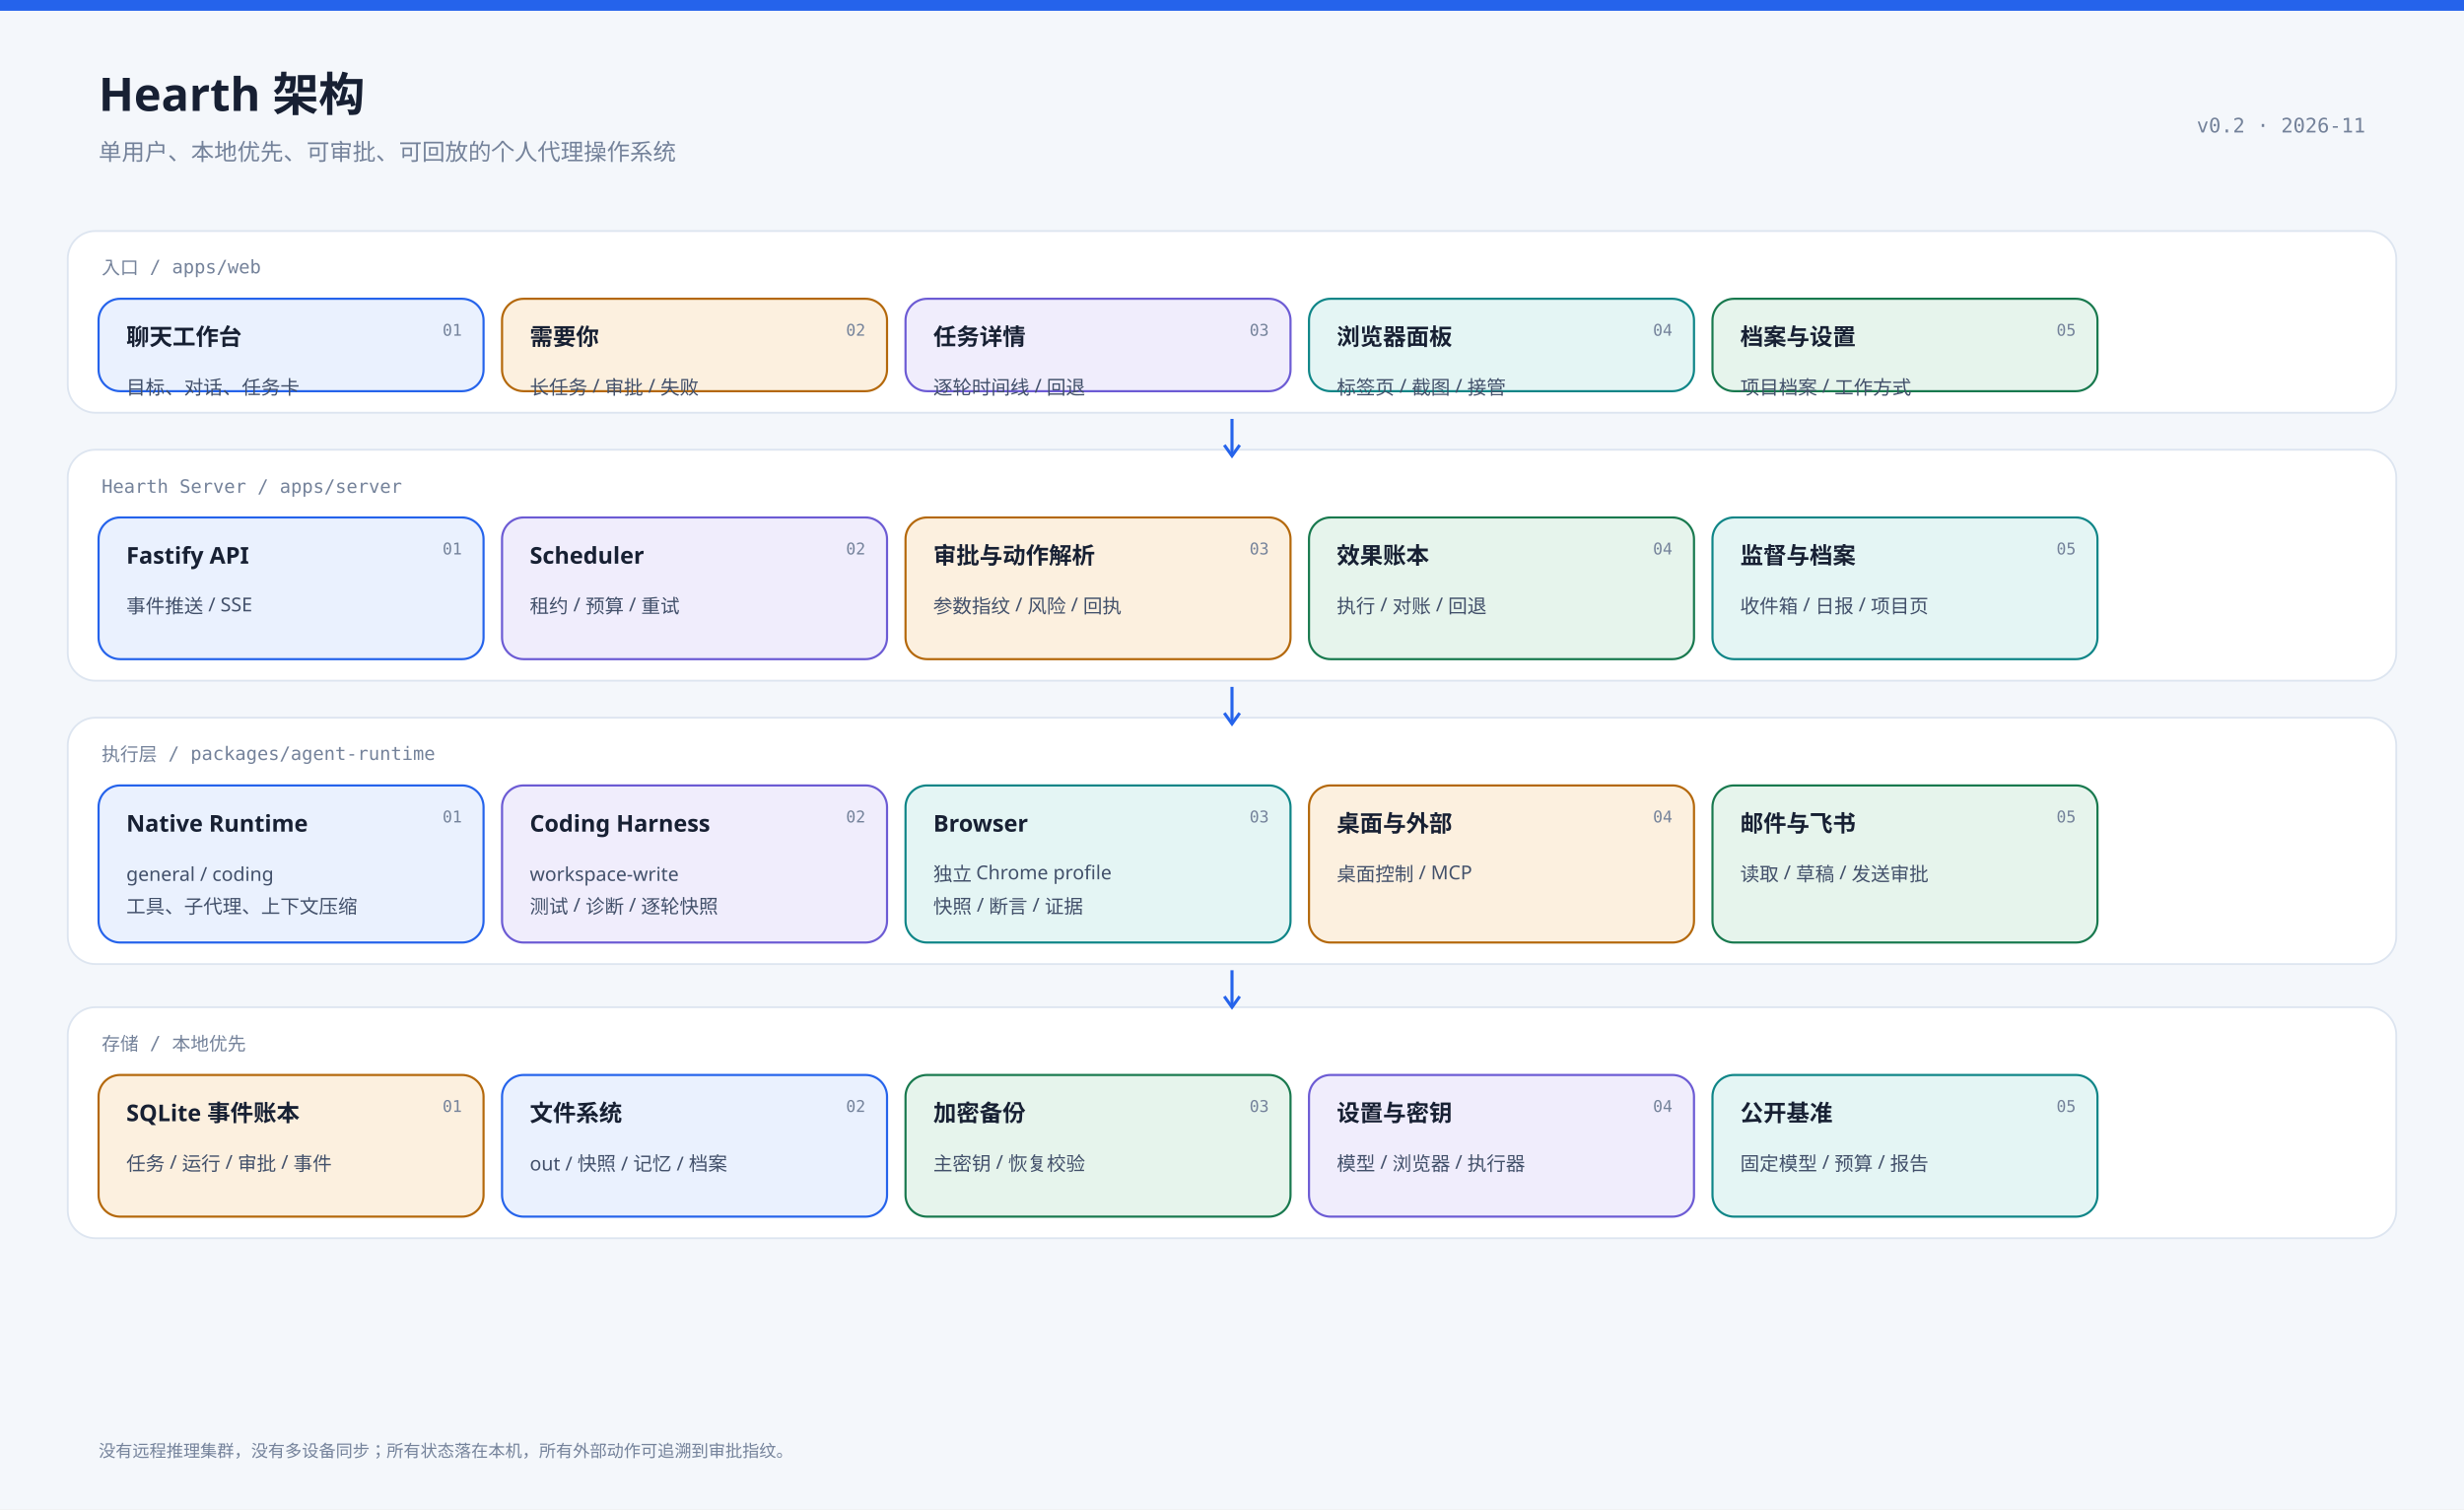
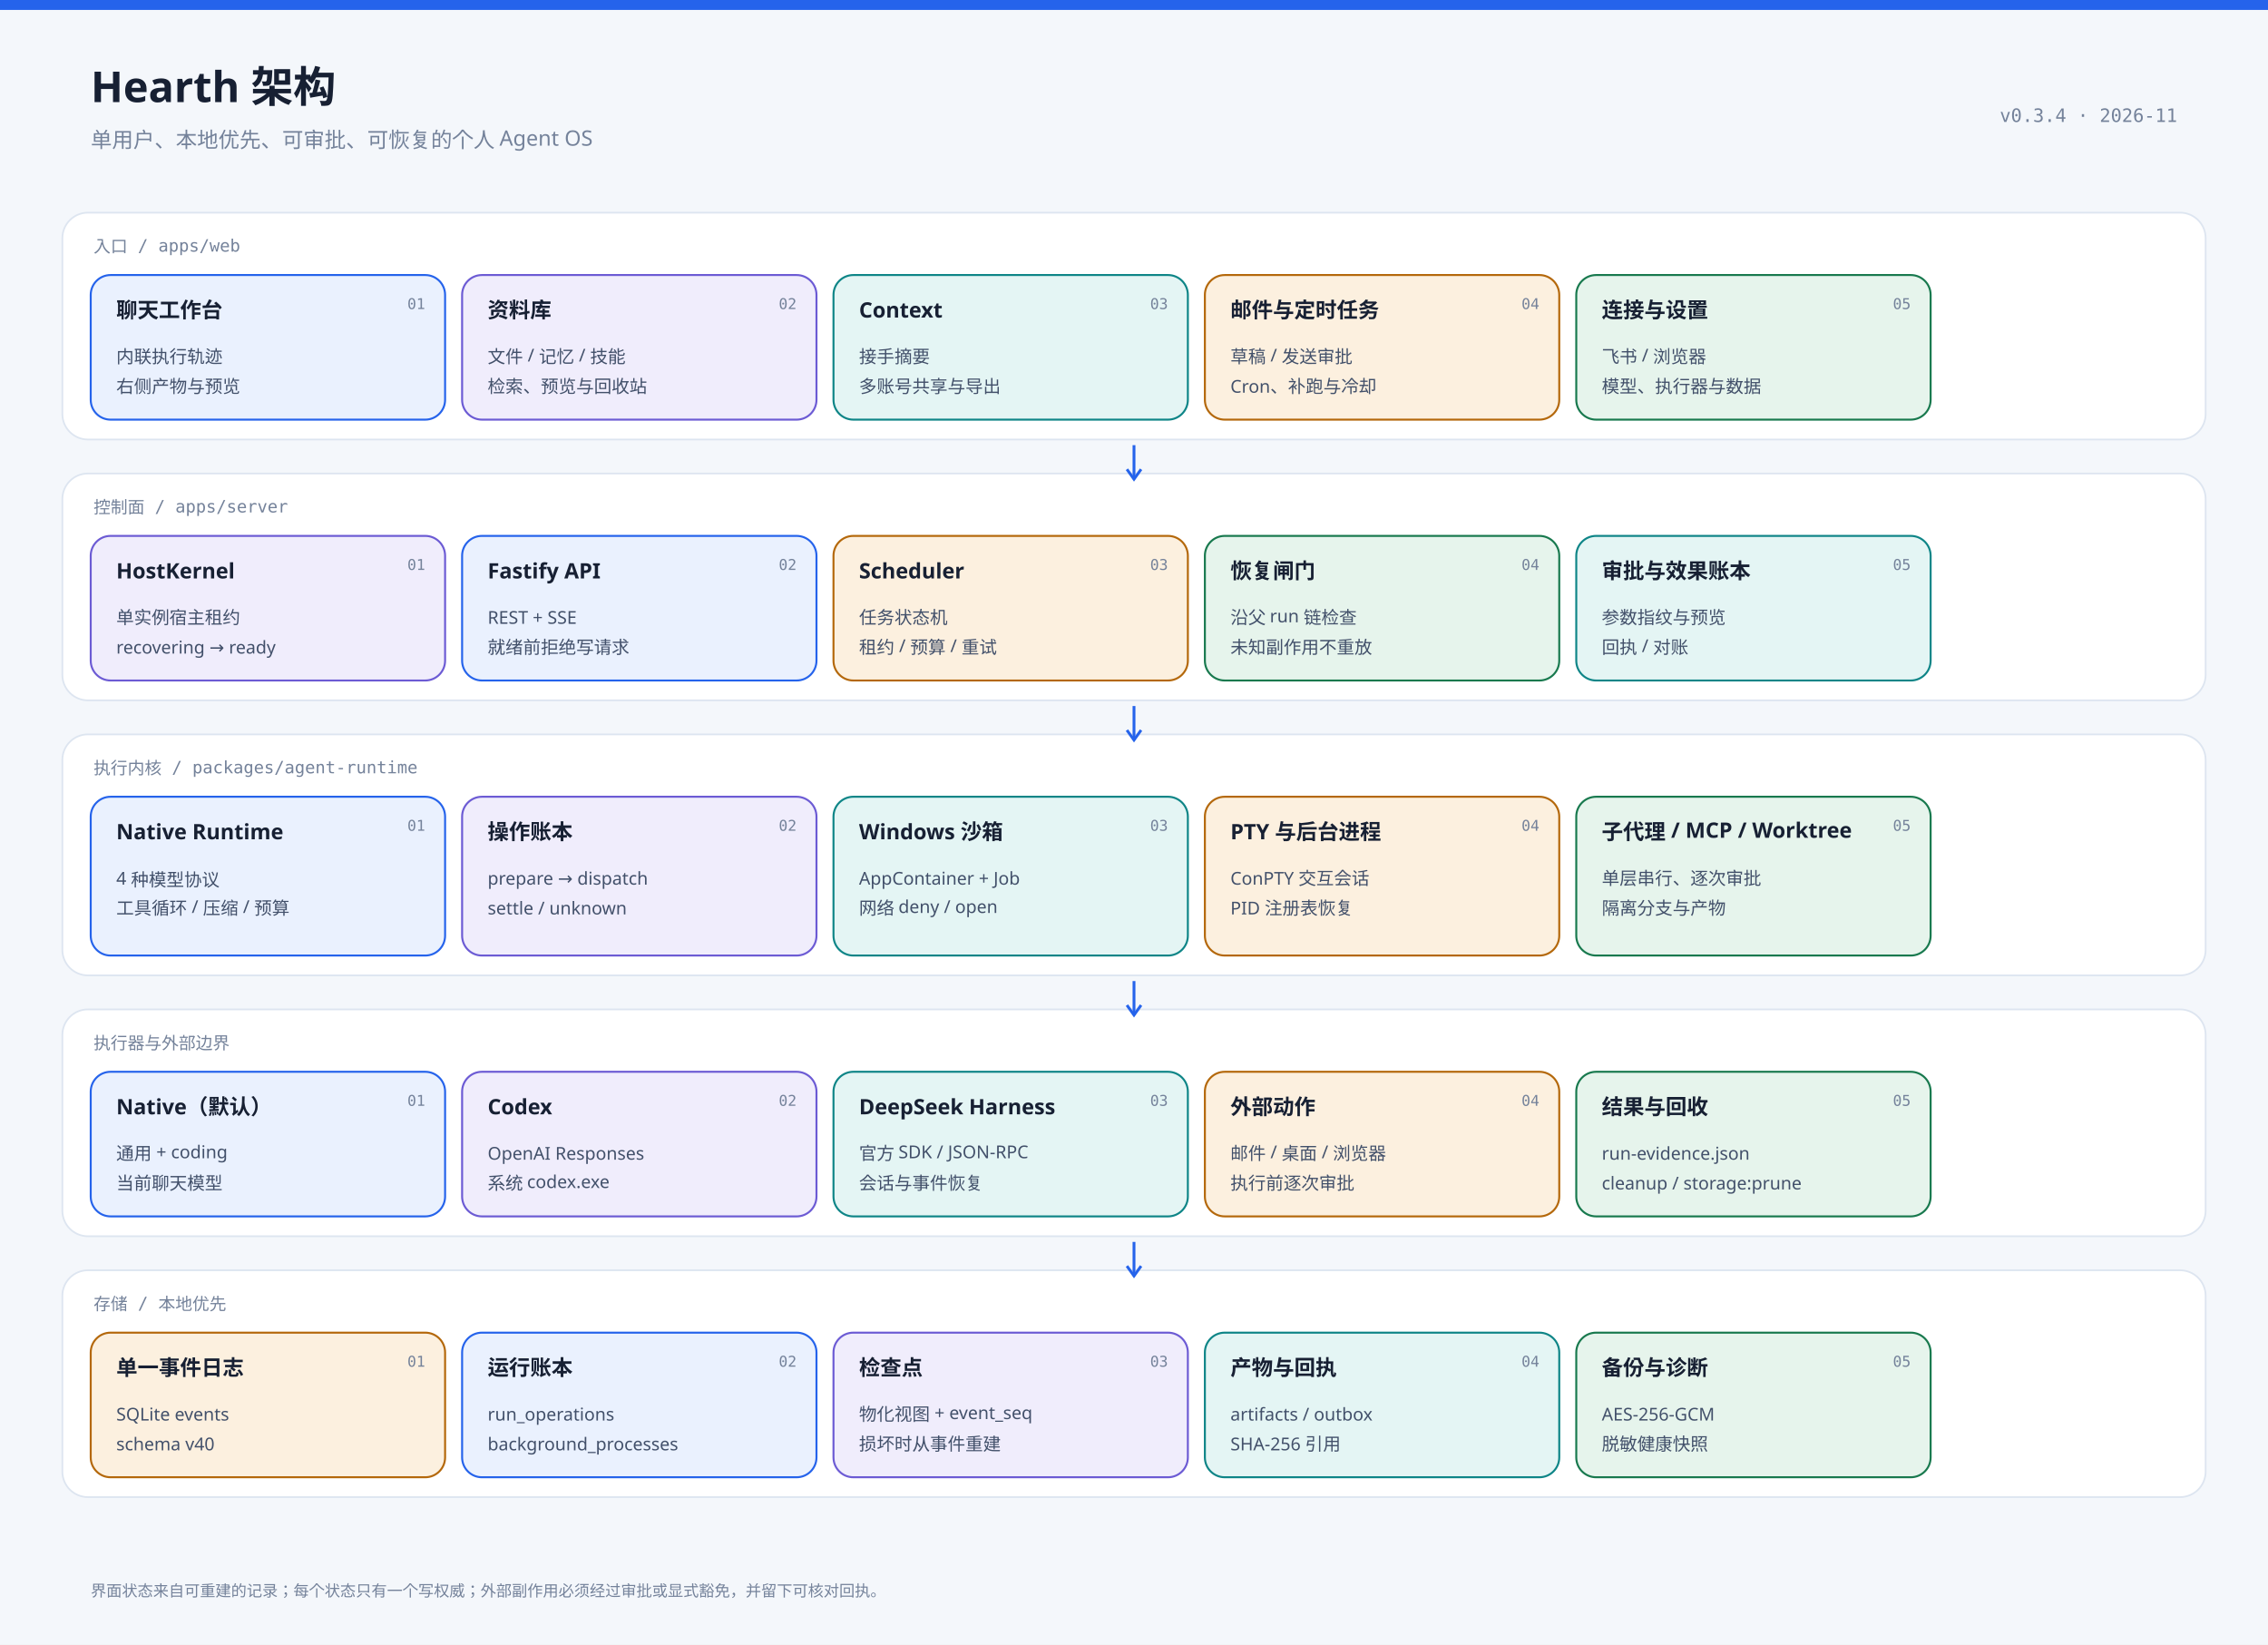
- <svg xmlns="http://www.w3.org/2000/svg" width="1600" height="980" viewBox="0 0 1600 980" font-family="'Microsoft YaHei UI','Microsoft YaHei','PingFang SC','Noto Sans SC','Segoe UI',sans-serif">
-   <rect width="1600" height="980" fill="#F4F7FB" />
+ <svg xmlns="http://www.w3.org/2000/svg" width="1600" height="1160" viewBox="0 0 1600 1160" font-family="'Microsoft YaHei UI','Microsoft YaHei','PingFang SC','Noto Sans SC','Segoe UI',sans-serif">
+   <rect width="1600" height="1160" fill="#F4F7FB" />
  <rect x="0" y="0" width="1600" height="7" fill="#2563EB" />
  <text x="64" y="72" font-size="30" font-weight="700" fill="#172033">Hearth 架构</text>
-   <text x="64" y="104" font-size="15" fill="#74829A">单用户、本地优先、可审批、可回放的个人代理操作系统</text>
-   <rect x="44" y="150" width="1512" height="118" rx="18" fill="#FFFFFF" stroke="#DDE5F0" stroke-width="1.2" />
+   <text x="64" y="104" font-size="15" fill="#74829A">单用户、本地优先、可审批、可恢复的个人 Agent OS</text>
+   <rect x="44" y="150" width="1512" height="160" rx="18" fill="#FFFFFF" stroke="#DDE5F0" stroke-width="1.2" />
  <text x="66" y="178" font-size="12" font-family="'Cascadia Mono','Consolas','SFMono-Regular',monospace" fill="#74829A">入口 / apps/web</text>
-   <rect x="64" y="194" width="250" height="60" rx="14" fill="#EAF1FE" stroke="#2563EB" stroke-width="1.4" />
+   <rect x="64" y="194" width="250" height="102" rx="14" fill="#EAF1FE" stroke="#2563EB" stroke-width="1.4" />
  <text x="82" y="224" font-size="15" font-weight="700" fill="#172033">聊天工作台</text>
  <text x="300" y="218" font-size="10.5" font-family="'Cascadia Mono','Consolas','SFMono-Regular',monospace" fill="#74829A" text-anchor="end">01</text>
-   <text x="82" y="256" font-size="12.5" fill="#42506A">目标、对话、任务卡</text>
-   <rect x="326" y="194" width="250" height="60" rx="14" fill="#FCF0DF" stroke="#B4680B" stroke-width="1.4" />
-   <text x="344" y="224" font-size="15" font-weight="700" fill="#172033">需要你</text>
+   <text x="82" y="256" font-size="12.5" fill="#42506A">内联执行轨迹</text>
+   <text x="82" y="277" font-size="12.5" fill="#42506A">右侧产物与预览</text>
+   <rect x="326" y="194" width="250" height="102" rx="14" fill="#F0EDFC" stroke="#6C5BD4" stroke-width="1.4" />
+   <text x="344" y="224" font-size="15" font-weight="700" fill="#172033">资料库</text>
  <text x="562" y="218" font-size="10.5" font-family="'Cascadia Mono','Consolas','SFMono-Regular',monospace" fill="#74829A" text-anchor="end">02</text>
-   <text x="344" y="256" font-size="12.5" fill="#42506A">长任务 / 审批 / 失败</text>
-   <rect x="588" y="194" width="250" height="60" rx="14" fill="#F0EDFC" stroke="#6C5BD4" stroke-width="1.4" />
-   <text x="606" y="224" font-size="15" font-weight="700" fill="#172033">任务详情</text>
+   <text x="344" y="256" font-size="12.5" fill="#42506A">文件 / 记忆 / 技能</text>
+   <text x="344" y="277" font-size="12.5" fill="#42506A">检索、预览与回收站</text>
+   <rect x="588" y="194" width="250" height="102" rx="14" fill="#E4F5F4" stroke="#0E8587" stroke-width="1.4" />
+   <text x="606" y="224" font-size="15" font-weight="700" fill="#172033">Context</text>
  <text x="824" y="218" font-size="10.5" font-family="'Cascadia Mono','Consolas','SFMono-Regular',monospace" fill="#74829A" text-anchor="end">03</text>
-   <text x="606" y="256" font-size="12.5" fill="#42506A">逐轮时间线 / 回退</text>
-   <rect x="850" y="194" width="250" height="60" rx="14" fill="#E4F5F4" stroke="#0E8587" stroke-width="1.4" />
-   <text x="868" y="224" font-size="15" font-weight="700" fill="#172033">浏览器面板</text>
+   <text x="606" y="256" font-size="12.5" fill="#42506A">接手摘要</text>
+   <text x="606" y="277" font-size="12.5" fill="#42506A">多账号共享与导出</text>
+   <rect x="850" y="194" width="250" height="102" rx="14" fill="#FCF0DF" stroke="#B4680B" stroke-width="1.4" />
+   <text x="868" y="224" font-size="15" font-weight="700" fill="#172033">邮件与定时任务</text>
  <text x="1086" y="218" font-size="10.5" font-family="'Cascadia Mono','Consolas','SFMono-Regular',monospace" fill="#74829A" text-anchor="end">04</text>
-   <text x="868" y="256" font-size="12.5" fill="#42506A">标签页 / 截图 / 接管</text>
-   <rect x="1112" y="194" width="250" height="60" rx="14" fill="#E6F4EC" stroke="#18794E" stroke-width="1.4" />
-   <text x="1130" y="224" font-size="15" font-weight="700" fill="#172033">档案与设置</text>
+   <text x="868" y="256" font-size="12.5" fill="#42506A">草稿 / 发送审批</text>
+   <text x="868" y="277" font-size="12.5" fill="#42506A">Cron、补跑与冷却</text>
+   <rect x="1112" y="194" width="250" height="102" rx="14" fill="#E6F4EC" stroke="#18794E" stroke-width="1.4" />
+   <text x="1130" y="224" font-size="15" font-weight="700" fill="#172033">连接与设置</text>
  <text x="1348" y="218" font-size="10.5" font-family="'Cascadia Mono','Consolas','SFMono-Regular',monospace" fill="#74829A" text-anchor="end">05</text>
-   <text x="1130" y="256" font-size="12.5" fill="#42506A">项目档案 / 工作方式</text>
-   <rect x="44" y="292" width="1512" height="150" rx="18" fill="#FFFFFF" stroke="#DDE5F0" stroke-width="1.2" />
-   <text x="66" y="320" font-size="12" font-family="'Cascadia Mono','Consolas','SFMono-Regular',monospace" fill="#74829A">Hearth Server / apps/server</text>
-   <rect x="64" y="336" width="250" height="92" rx="14" fill="#EAF1FE" stroke="#2563EB" stroke-width="1.4" />
-   <text x="82" y="366" font-size="15" font-weight="700" fill="#172033">Fastify API</text>
-   <text x="300" y="360" font-size="10.5" font-family="'Cascadia Mono','Consolas','SFMono-Regular',monospace" fill="#74829A" text-anchor="end">01</text>
-   <text x="82" y="398" font-size="12.5" fill="#42506A">事件推送 / SSE</text>
-   <rect x="326" y="336" width="250" height="92" rx="14" fill="#F0EDFC" stroke="#6C5BD4" stroke-width="1.4" />
-   <text x="344" y="366" font-size="15" font-weight="700" fill="#172033">Scheduler</text>
-   <text x="562" y="360" font-size="10.5" font-family="'Cascadia Mono','Consolas','SFMono-Regular',monospace" fill="#74829A" text-anchor="end">02</text>
-   <text x="344" y="398" font-size="12.5" fill="#42506A">租约 / 预算 / 重试</text>
-   <rect x="588" y="336" width="250" height="92" rx="14" fill="#FCF0DF" stroke="#B4680B" stroke-width="1.4" />
-   <text x="606" y="366" font-size="15" font-weight="700" fill="#172033">审批与动作解析</text>
-   <text x="824" y="360" font-size="10.5" font-family="'Cascadia Mono','Consolas','SFMono-Regular',monospace" fill="#74829A" text-anchor="end">03</text>
-   <text x="606" y="398" font-size="12.5" fill="#42506A">参数指纹 / 风险 / 回执</text>
-   <rect x="850" y="336" width="250" height="92" rx="14" fill="#E6F4EC" stroke="#18794E" stroke-width="1.4" />
-   <text x="868" y="366" font-size="15" font-weight="700" fill="#172033">效果账本</text>
-   <text x="1086" y="360" font-size="10.5" font-family="'Cascadia Mono','Consolas','SFMono-Regular',monospace" fill="#74829A" text-anchor="end">04</text>
-   <text x="868" y="398" font-size="12.5" fill="#42506A">执行 / 对账 / 回退</text>
-   <rect x="1112" y="336" width="250" height="92" rx="14" fill="#E4F5F4" stroke="#0E8587" stroke-width="1.4" />
-   <text x="1130" y="366" font-size="15" font-weight="700" fill="#172033">监督与档案</text>
-   <text x="1348" y="360" font-size="10.5" font-family="'Cascadia Mono','Consolas','SFMono-Regular',monospace" fill="#74829A" text-anchor="end">05</text>
-   <text x="1130" y="398" font-size="12.5" fill="#42506A">收件箱 / 日报 / 项目页</text>
-   <rect x="44" y="466" width="1512" height="160" rx="18" fill="#FFFFFF" stroke="#DDE5F0" stroke-width="1.2" />
-   <text x="66" y="494" font-size="12" font-family="'Cascadia Mono','Consolas','SFMono-Regular',monospace" fill="#74829A">执行层 / packages/agent-runtime</text>
-   <rect x="64" y="510" width="250" height="102" rx="14" fill="#EAF1FE" stroke="#2563EB" stroke-width="1.4" />
-   <text x="82" y="540" font-size="15" font-weight="700" fill="#172033">Native Runtime</text>
-   <text x="300" y="534" font-size="10.5" font-family="'Cascadia Mono','Consolas','SFMono-Regular',monospace" fill="#74829A" text-anchor="end">01</text>
-   <text x="82" y="572" font-size="12.5" fill="#42506A">general / coding</text>
-   <text x="82" y="593" font-size="12.5" fill="#42506A">工具、子代理、上下文压缩</text>
-   <rect x="326" y="510" width="250" height="102" rx="14" fill="#F0EDFC" stroke="#6C5BD4" stroke-width="1.4" />
-   <text x="344" y="540" font-size="15" font-weight="700" fill="#172033">Coding Harness</text>
-   <text x="562" y="534" font-size="10.5" font-family="'Cascadia Mono','Consolas','SFMono-Regular',monospace" fill="#74829A" text-anchor="end">02</text>
-   <text x="344" y="572" font-size="12.5" fill="#42506A">workspace-write</text>
-   <text x="344" y="593" font-size="12.5" fill="#42506A">测试 / 诊断 / 逐轮快照</text>
-   <rect x="588" y="510" width="250" height="102" rx="14" fill="#E4F5F4" stroke="#0E8587" stroke-width="1.4" />
-   <text x="606" y="540" font-size="15" font-weight="700" fill="#172033">Browser</text>
-   <text x="824" y="534" font-size="10.5" font-family="'Cascadia Mono','Consolas','SFMono-Regular',monospace" fill="#74829A" text-anchor="end">03</text>
-   <text x="606" y="572" font-size="12.5" fill="#42506A">独立 Chrome profile</text>
-   <text x="606" y="593" font-size="12.5" fill="#42506A">快照 / 断言 / 证据</text>
-   <rect x="850" y="510" width="250" height="102" rx="14" fill="#FCF0DF" stroke="#B4680B" stroke-width="1.4" />
-   <text x="868" y="540" font-size="15" font-weight="700" fill="#172033">桌面与外部</text>
-   <text x="1086" y="534" font-size="10.5" font-family="'Cascadia Mono','Consolas','SFMono-Regular',monospace" fill="#74829A" text-anchor="end">04</text>
-   <text x="868" y="572" font-size="12.5" fill="#42506A">桌面控制 / MCP</text>
-   <rect x="1112" y="510" width="250" height="102" rx="14" fill="#E6F4EC" stroke="#18794E" stroke-width="1.4" />
-   <text x="1130" y="540" font-size="15" font-weight="700" fill="#172033">邮件与飞书</text>
-   <text x="1348" y="534" font-size="10.5" font-family="'Cascadia Mono','Consolas','SFMono-Regular',monospace" fill="#74829A" text-anchor="end">05</text>
-   <text x="1130" y="572" font-size="12.5" fill="#42506A">读取 / 草稿 / 发送审批</text>
-   <rect x="44" y="654" width="1512" height="150" rx="18" fill="#FFFFFF" stroke="#DDE5F0" stroke-width="1.2" />
-   <text x="66" y="682" font-size="12" font-family="'Cascadia Mono','Consolas','SFMono-Regular',monospace" fill="#74829A">存储 / 本地优先</text>
-   <rect x="64" y="698" width="250" height="92" rx="14" fill="#FCF0DF" stroke="#B4680B" stroke-width="1.4" />
-   <text x="82" y="728" font-size="15" font-weight="700" fill="#172033">SQLite 事件账本</text>
-   <text x="300" y="722" font-size="10.5" font-family="'Cascadia Mono','Consolas','SFMono-Regular',monospace" fill="#74829A" text-anchor="end">01</text>
-   <text x="82" y="760" font-size="12.5" fill="#42506A">任务 / 运行 / 审批 / 事件</text>
-   <rect x="326" y="698" width="250" height="92" rx="14" fill="#EAF1FE" stroke="#2563EB" stroke-width="1.4" />
-   <text x="344" y="728" font-size="15" font-weight="700" fill="#172033">文件系统</text>
-   <text x="562" y="722" font-size="10.5" font-family="'Cascadia Mono','Consolas','SFMono-Regular',monospace" fill="#74829A" text-anchor="end">02</text>
-   <text x="344" y="760" font-size="12.5" fill="#42506A">out / 快照 / 记忆 / 档案</text>
-   <rect x="588" y="698" width="250" height="92" rx="14" fill="#E6F4EC" stroke="#18794E" stroke-width="1.4" />
-   <text x="606" y="728" font-size="15" font-weight="700" fill="#172033">加密备份</text>
-   <text x="824" y="722" font-size="10.5" font-family="'Cascadia Mono','Consolas','SFMono-Regular',monospace" fill="#74829A" text-anchor="end">03</text>
-   <text x="606" y="760" font-size="12.5" fill="#42506A">主密钥 / 恢复校验</text>
-   <rect x="850" y="698" width="250" height="92" rx="14" fill="#F0EDFC" stroke="#6C5BD4" stroke-width="1.4" />
-   <text x="868" y="728" font-size="15" font-weight="700" fill="#172033">设置与密钥</text>
-   <text x="1086" y="722" font-size="10.5" font-family="'Cascadia Mono','Consolas','SFMono-Regular',monospace" fill="#74829A" text-anchor="end">04</text>
-   <text x="868" y="760" font-size="12.5" fill="#42506A">模型 / 浏览器 / 执行器</text>
-   <rect x="1112" y="698" width="250" height="92" rx="14" fill="#E4F5F4" stroke="#0E8587" stroke-width="1.4" />
-   <text x="1130" y="728" font-size="15" font-weight="700" fill="#172033">公开基准</text>
-   <text x="1348" y="722" font-size="10.5" font-family="'Cascadia Mono','Consolas','SFMono-Regular',monospace" fill="#74829A" text-anchor="end">05</text>
-   <text x="1130" y="760" font-size="12.5" fill="#42506A">固定模型 / 预算 / 报告</text>
-   <line x1="800" y1="272" x2="800" y2="296" stroke="#2563EB" stroke-width="2" />
-   <polyline points="795,289 800,296 805,289" fill="none" stroke="#2563EB" stroke-width="2" />
-   <line x1="800" y1="446" x2="800" y2="470" stroke="#2563EB" stroke-width="2" />
-   <polyline points="795,463 800,470 805,463" fill="none" stroke="#2563EB" stroke-width="2" />
-   <line x1="800" y1="630" x2="800" y2="654" stroke="#2563EB" stroke-width="2" />
-   <polyline points="795,647 800,654 805,647" fill="none" stroke="#2563EB" stroke-width="2" />
-   <text x="1536" y="86" font-size="13" font-family="'Cascadia Mono','Consolas','SFMono-Regular',monospace" fill="#74829A" text-anchor="end">v0.2 · 2026-11</text>
-   <text x="64" y="946" font-size="11" fill="#74829A">没有远程推理集群，没有多设备同步；所有状态落在本机，所有外部动作可追溯到审批指纹。</text>
+   <text x="1130" y="256" font-size="12.5" fill="#42506A">飞书 / 浏览器</text>
+   <text x="1130" y="277" font-size="12.5" fill="#42506A">模型、执行器与数据</text>
+   <rect x="44" y="334" width="1512" height="160" rx="18" fill="#FFFFFF" stroke="#DDE5F0" stroke-width="1.2" />
+   <text x="66" y="362" font-size="12" font-family="'Cascadia Mono','Consolas','SFMono-Regular',monospace" fill="#74829A">控制面 / apps/server</text>
+   <rect x="64" y="378" width="250" height="102" rx="14" fill="#F0EDFC" stroke="#6C5BD4" stroke-width="1.4" />
+   <text x="82" y="408" font-size="15" font-weight="700" fill="#172033">HostKernel</text>
+   <text x="300" y="402" font-size="10.5" font-family="'Cascadia Mono','Consolas','SFMono-Regular',monospace" fill="#74829A" text-anchor="end">01</text>
+   <text x="82" y="440" font-size="12.5" fill="#42506A">单实例宿主租约</text>
+   <text x="82" y="461" font-size="12.5" fill="#42506A">recovering → ready</text>
+   <rect x="326" y="378" width="250" height="102" rx="14" fill="#EAF1FE" stroke="#2563EB" stroke-width="1.4" />
+   <text x="344" y="408" font-size="15" font-weight="700" fill="#172033">Fastify API</text>
+   <text x="562" y="402" font-size="10.5" font-family="'Cascadia Mono','Consolas','SFMono-Regular',monospace" fill="#74829A" text-anchor="end">02</text>
+   <text x="344" y="440" font-size="12.5" fill="#42506A">REST + SSE</text>
+   <text x="344" y="461" font-size="12.5" fill="#42506A">就绪前拒绝写请求</text>
+   <rect x="588" y="378" width="250" height="102" rx="14" fill="#FCF0DF" stroke="#B4680B" stroke-width="1.4" />
+   <text x="606" y="408" font-size="15" font-weight="700" fill="#172033">Scheduler</text>
+   <text x="824" y="402" font-size="10.5" font-family="'Cascadia Mono','Consolas','SFMono-Regular',monospace" fill="#74829A" text-anchor="end">03</text>
+   <text x="606" y="440" font-size="12.5" fill="#42506A">任务状态机</text>
+   <text x="606" y="461" font-size="12.5" fill="#42506A">租约 / 预算 / 重试</text>
+   <rect x="850" y="378" width="250" height="102" rx="14" fill="#E6F4EC" stroke="#18794E" stroke-width="1.4" />
+   <text x="868" y="408" font-size="15" font-weight="700" fill="#172033">恢复闸门</text>
+   <text x="1086" y="402" font-size="10.5" font-family="'Cascadia Mono','Consolas','SFMono-Regular',monospace" fill="#74829A" text-anchor="end">04</text>
+   <text x="868" y="440" font-size="12.5" fill="#42506A">沿父 run 链检查</text>
+   <text x="868" y="461" font-size="12.5" fill="#42506A">未知副作用不重放</text>
+   <rect x="1112" y="378" width="250" height="102" rx="14" fill="#E4F5F4" stroke="#0E8587" stroke-width="1.4" />
+   <text x="1130" y="408" font-size="15" font-weight="700" fill="#172033">审批与效果账本</text>
+   <text x="1348" y="402" font-size="10.5" font-family="'Cascadia Mono','Consolas','SFMono-Regular',monospace" fill="#74829A" text-anchor="end">05</text>
+   <text x="1130" y="440" font-size="12.5" fill="#42506A">参数指纹与预览</text>
+   <text x="1130" y="461" font-size="12.5" fill="#42506A">回执 / 对账</text>
+   <rect x="44" y="518" width="1512" height="170" rx="18" fill="#FFFFFF" stroke="#DDE5F0" stroke-width="1.2" />
+   <text x="66" y="546" font-size="12" font-family="'Cascadia Mono','Consolas','SFMono-Regular',monospace" fill="#74829A">执行内核 / packages/agent-runtime</text>
+   <rect x="64" y="562" width="250" height="112" rx="14" fill="#EAF1FE" stroke="#2563EB" stroke-width="1.4" />
+   <text x="82" y="592" font-size="15" font-weight="700" fill="#172033">Native Runtime</text>
+   <text x="300" y="586" font-size="10.5" font-family="'Cascadia Mono','Consolas','SFMono-Regular',monospace" fill="#74829A" text-anchor="end">01</text>
+   <text x="82" y="624" font-size="12.5" fill="#42506A">4 种模型协议</text>
+   <text x="82" y="645" font-size="12.5" fill="#42506A">工具循环 / 压缩 / 预算</text>
+   <rect x="326" y="562" width="250" height="112" rx="14" fill="#F0EDFC" stroke="#6C5BD4" stroke-width="1.4" />
+   <text x="344" y="592" font-size="15" font-weight="700" fill="#172033">操作账本</text>
+   <text x="562" y="586" font-size="10.5" font-family="'Cascadia Mono','Consolas','SFMono-Regular',monospace" fill="#74829A" text-anchor="end">02</text>
+   <text x="344" y="624" font-size="12.5" fill="#42506A">prepare → dispatch</text>
+   <text x="344" y="645" font-size="12.5" fill="#42506A">settle / unknown</text>
+   <rect x="588" y="562" width="250" height="112" rx="14" fill="#E4F5F4" stroke="#0E8587" stroke-width="1.4" />
+   <text x="606" y="592" font-size="15" font-weight="700" fill="#172033">Windows 沙箱</text>
+   <text x="824" y="586" font-size="10.5" font-family="'Cascadia Mono','Consolas','SFMono-Regular',monospace" fill="#74829A" text-anchor="end">03</text>
+   <text x="606" y="624" font-size="12.5" fill="#42506A">AppContainer + Job</text>
+   <text x="606" y="645" font-size="12.5" fill="#42506A">网络 deny / open</text>
+   <rect x="850" y="562" width="250" height="112" rx="14" fill="#FCF0DF" stroke="#B4680B" stroke-width="1.4" />
+   <text x="868" y="592" font-size="15" font-weight="700" fill="#172033">PTY 与后台进程</text>
+   <text x="1086" y="586" font-size="10.5" font-family="'Cascadia Mono','Consolas','SFMono-Regular',monospace" fill="#74829A" text-anchor="end">04</text>
+   <text x="868" y="624" font-size="12.5" fill="#42506A">ConPTY 交互会话</text>
+   <text x="868" y="645" font-size="12.5" fill="#42506A">PID 注册表恢复</text>
+   <rect x="1112" y="562" width="250" height="112" rx="14" fill="#E6F4EC" stroke="#18794E" stroke-width="1.4" />
+   <text x="1130" y="592" font-size="15" font-weight="700" fill="#172033">子代理 / MCP / Worktree</text>
+   <text x="1348" y="586" font-size="10.5" font-family="'Cascadia Mono','Consolas','SFMono-Regular',monospace" fill="#74829A" text-anchor="end">05</text>
+   <text x="1130" y="624" font-size="12.5" fill="#42506A">单层串行、逐次审批</text>
+   <text x="1130" y="645" font-size="12.5" fill="#42506A">隔离分支与产物</text>
+   <rect x="44" y="712" width="1512" height="160" rx="18" fill="#FFFFFF" stroke="#DDE5F0" stroke-width="1.2" />
+   <text x="66" y="740" font-size="12" font-family="'Cascadia Mono','Consolas','SFMono-Regular',monospace" fill="#74829A">执行器与外部边界</text>
+   <rect x="64" y="756" width="250" height="102" rx="14" fill="#EAF1FE" stroke="#2563EB" stroke-width="1.4" />
+   <text x="82" y="786" font-size="15" font-weight="700" fill="#172033">Native（默认）</text>
+   <text x="300" y="780" font-size="10.5" font-family="'Cascadia Mono','Consolas','SFMono-Regular',monospace" fill="#74829A" text-anchor="end">01</text>
+   <text x="82" y="818" font-size="12.5" fill="#42506A">通用 + coding</text>
+   <text x="82" y="839" font-size="12.5" fill="#42506A">当前聊天模型</text>
+   <rect x="326" y="756" width="250" height="102" rx="14" fill="#F0EDFC" stroke="#6C5BD4" stroke-width="1.4" />
+   <text x="344" y="786" font-size="15" font-weight="700" fill="#172033">Codex</text>
+   <text x="562" y="780" font-size="10.5" font-family="'Cascadia Mono','Consolas','SFMono-Regular',monospace" fill="#74829A" text-anchor="end">02</text>
+   <text x="344" y="818" font-size="12.5" fill="#42506A">OpenAI Responses</text>
+   <text x="344" y="839" font-size="12.5" fill="#42506A">系统 codex.exe</text>
+   <rect x="588" y="756" width="250" height="102" rx="14" fill="#E4F5F4" stroke="#0E8587" stroke-width="1.4" />
+   <text x="606" y="786" font-size="15" font-weight="700" fill="#172033">DeepSeek Harness</text>
+   <text x="824" y="780" font-size="10.5" font-family="'Cascadia Mono','Consolas','SFMono-Regular',monospace" fill="#74829A" text-anchor="end">03</text>
+   <text x="606" y="818" font-size="12.5" fill="#42506A">官方 SDK / JSON-RPC</text>
+   <text x="606" y="839" font-size="12.5" fill="#42506A">会话与事件恢复</text>
+   <rect x="850" y="756" width="250" height="102" rx="14" fill="#FCF0DF" stroke="#B4680B" stroke-width="1.4" />
+   <text x="868" y="786" font-size="15" font-weight="700" fill="#172033">外部动作</text>
+   <text x="1086" y="780" font-size="10.5" font-family="'Cascadia Mono','Consolas','SFMono-Regular',monospace" fill="#74829A" text-anchor="end">04</text>
+   <text x="868" y="818" font-size="12.5" fill="#42506A">邮件 / 桌面 / 浏览器</text>
+   <text x="868" y="839" font-size="12.5" fill="#42506A">执行前逐次审批</text>
+   <rect x="1112" y="756" width="250" height="102" rx="14" fill="#E6F4EC" stroke="#18794E" stroke-width="1.4" />
+   <text x="1130" y="786" font-size="15" font-weight="700" fill="#172033">结果与回收</text>
+   <text x="1348" y="780" font-size="10.5" font-family="'Cascadia Mono','Consolas','SFMono-Regular',monospace" fill="#74829A" text-anchor="end">05</text>
+   <text x="1130" y="818" font-size="12.5" fill="#42506A">run-evidence.json</text>
+   <text x="1130" y="839" font-size="12.5" fill="#42506A">cleanup / storage:prune</text>
+   <rect x="44" y="896" width="1512" height="160" rx="18" fill="#FFFFFF" stroke="#DDE5F0" stroke-width="1.2" />
+   <text x="66" y="924" font-size="12" font-family="'Cascadia Mono','Consolas','SFMono-Regular',monospace" fill="#74829A">存储 / 本地优先</text>
+   <rect x="64" y="940" width="250" height="102" rx="14" fill="#FCF0DF" stroke="#B4680B" stroke-width="1.4" />
+   <text x="82" y="970" font-size="15" font-weight="700" fill="#172033">单一事件日志</text>
+   <text x="300" y="964" font-size="10.5" font-family="'Cascadia Mono','Consolas','SFMono-Regular',monospace" fill="#74829A" text-anchor="end">01</text>
+   <text x="82" y="1002" font-size="12.5" fill="#42506A">SQLite events</text>
+   <text x="82" y="1023" font-size="12.5" fill="#42506A">schema v40</text>
+   <rect x="326" y="940" width="250" height="102" rx="14" fill="#EAF1FE" stroke="#2563EB" stroke-width="1.4" />
+   <text x="344" y="970" font-size="15" font-weight="700" fill="#172033">运行账本</text>
+   <text x="562" y="964" font-size="10.5" font-family="'Cascadia Mono','Consolas','SFMono-Regular',monospace" fill="#74829A" text-anchor="end">02</text>
+   <text x="344" y="1002" font-size="12.5" fill="#42506A">run_operations</text>
+   <text x="344" y="1023" font-size="12.5" fill="#42506A">background_processes</text>
+   <rect x="588" y="940" width="250" height="102" rx="14" fill="#F0EDFC" stroke="#6C5BD4" stroke-width="1.4" />
+   <text x="606" y="970" font-size="15" font-weight="700" fill="#172033">检查点</text>
+   <text x="824" y="964" font-size="10.5" font-family="'Cascadia Mono','Consolas','SFMono-Regular',monospace" fill="#74829A" text-anchor="end">03</text>
+   <text x="606" y="1002" font-size="12.5" fill="#42506A">物化视图 + event_seq</text>
+   <text x="606" y="1023" font-size="12.5" fill="#42506A">损坏时从事件重建</text>
+   <rect x="850" y="940" width="250" height="102" rx="14" fill="#E4F5F4" stroke="#0E8587" stroke-width="1.4" />
+   <text x="868" y="970" font-size="15" font-weight="700" fill="#172033">产物与回执</text>
+   <text x="1086" y="964" font-size="10.5" font-family="'Cascadia Mono','Consolas','SFMono-Regular',monospace" fill="#74829A" text-anchor="end">04</text>
+   <text x="868" y="1002" font-size="12.5" fill="#42506A">artifacts / outbox</text>
+   <text x="868" y="1023" font-size="12.5" fill="#42506A">SHA-256 引用</text>
+   <rect x="1112" y="940" width="250" height="102" rx="14" fill="#E6F4EC" stroke="#18794E" stroke-width="1.4" />
+   <text x="1130" y="970" font-size="15" font-weight="700" fill="#172033">备份与诊断</text>
+   <text x="1348" y="964" font-size="10.5" font-family="'Cascadia Mono','Consolas','SFMono-Regular',monospace" fill="#74829A" text-anchor="end">05</text>
+   <text x="1130" y="1002" font-size="12.5" fill="#42506A">AES-256-GCM</text>
+   <text x="1130" y="1023" font-size="12.5" fill="#42506A">脱敏健康快照</text>
+   <line x1="800" y1="314" x2="800" y2="338" stroke="#2563EB" stroke-width="2" />
+   <polyline points="795,331 800,338 805,331" fill="none" stroke="#2563EB" stroke-width="2" />
+   <line x1="800" y1="498" x2="800" y2="522" stroke="#2563EB" stroke-width="2" />
+   <polyline points="795,515 800,522 805,515" fill="none" stroke="#2563EB" stroke-width="2" />
+   <line x1="800" y1="692" x2="800" y2="716" stroke="#2563EB" stroke-width="2" />
+   <polyline points="795,709 800,716 805,709" fill="none" stroke="#2563EB" stroke-width="2" />
+   <line x1="800" y1="876" x2="800" y2="900" stroke="#2563EB" stroke-width="2" />
+   <polyline points="795,893 800,900 805,893" fill="none" stroke="#2563EB" stroke-width="2" />
+   <text x="1536" y="86" font-size="13" font-family="'Cascadia Mono','Consolas','SFMono-Regular',monospace" fill="#74829A" text-anchor="end">v0.3.4 · 2026-11</text>
+   <text x="64" y="1126" font-size="11" fill="#74829A">界面状态来自可重建的记录；每个状态只有一个写权威；外部副作用必须经过审批或显式豁免，并留下可核对回执。</text>
</svg>
